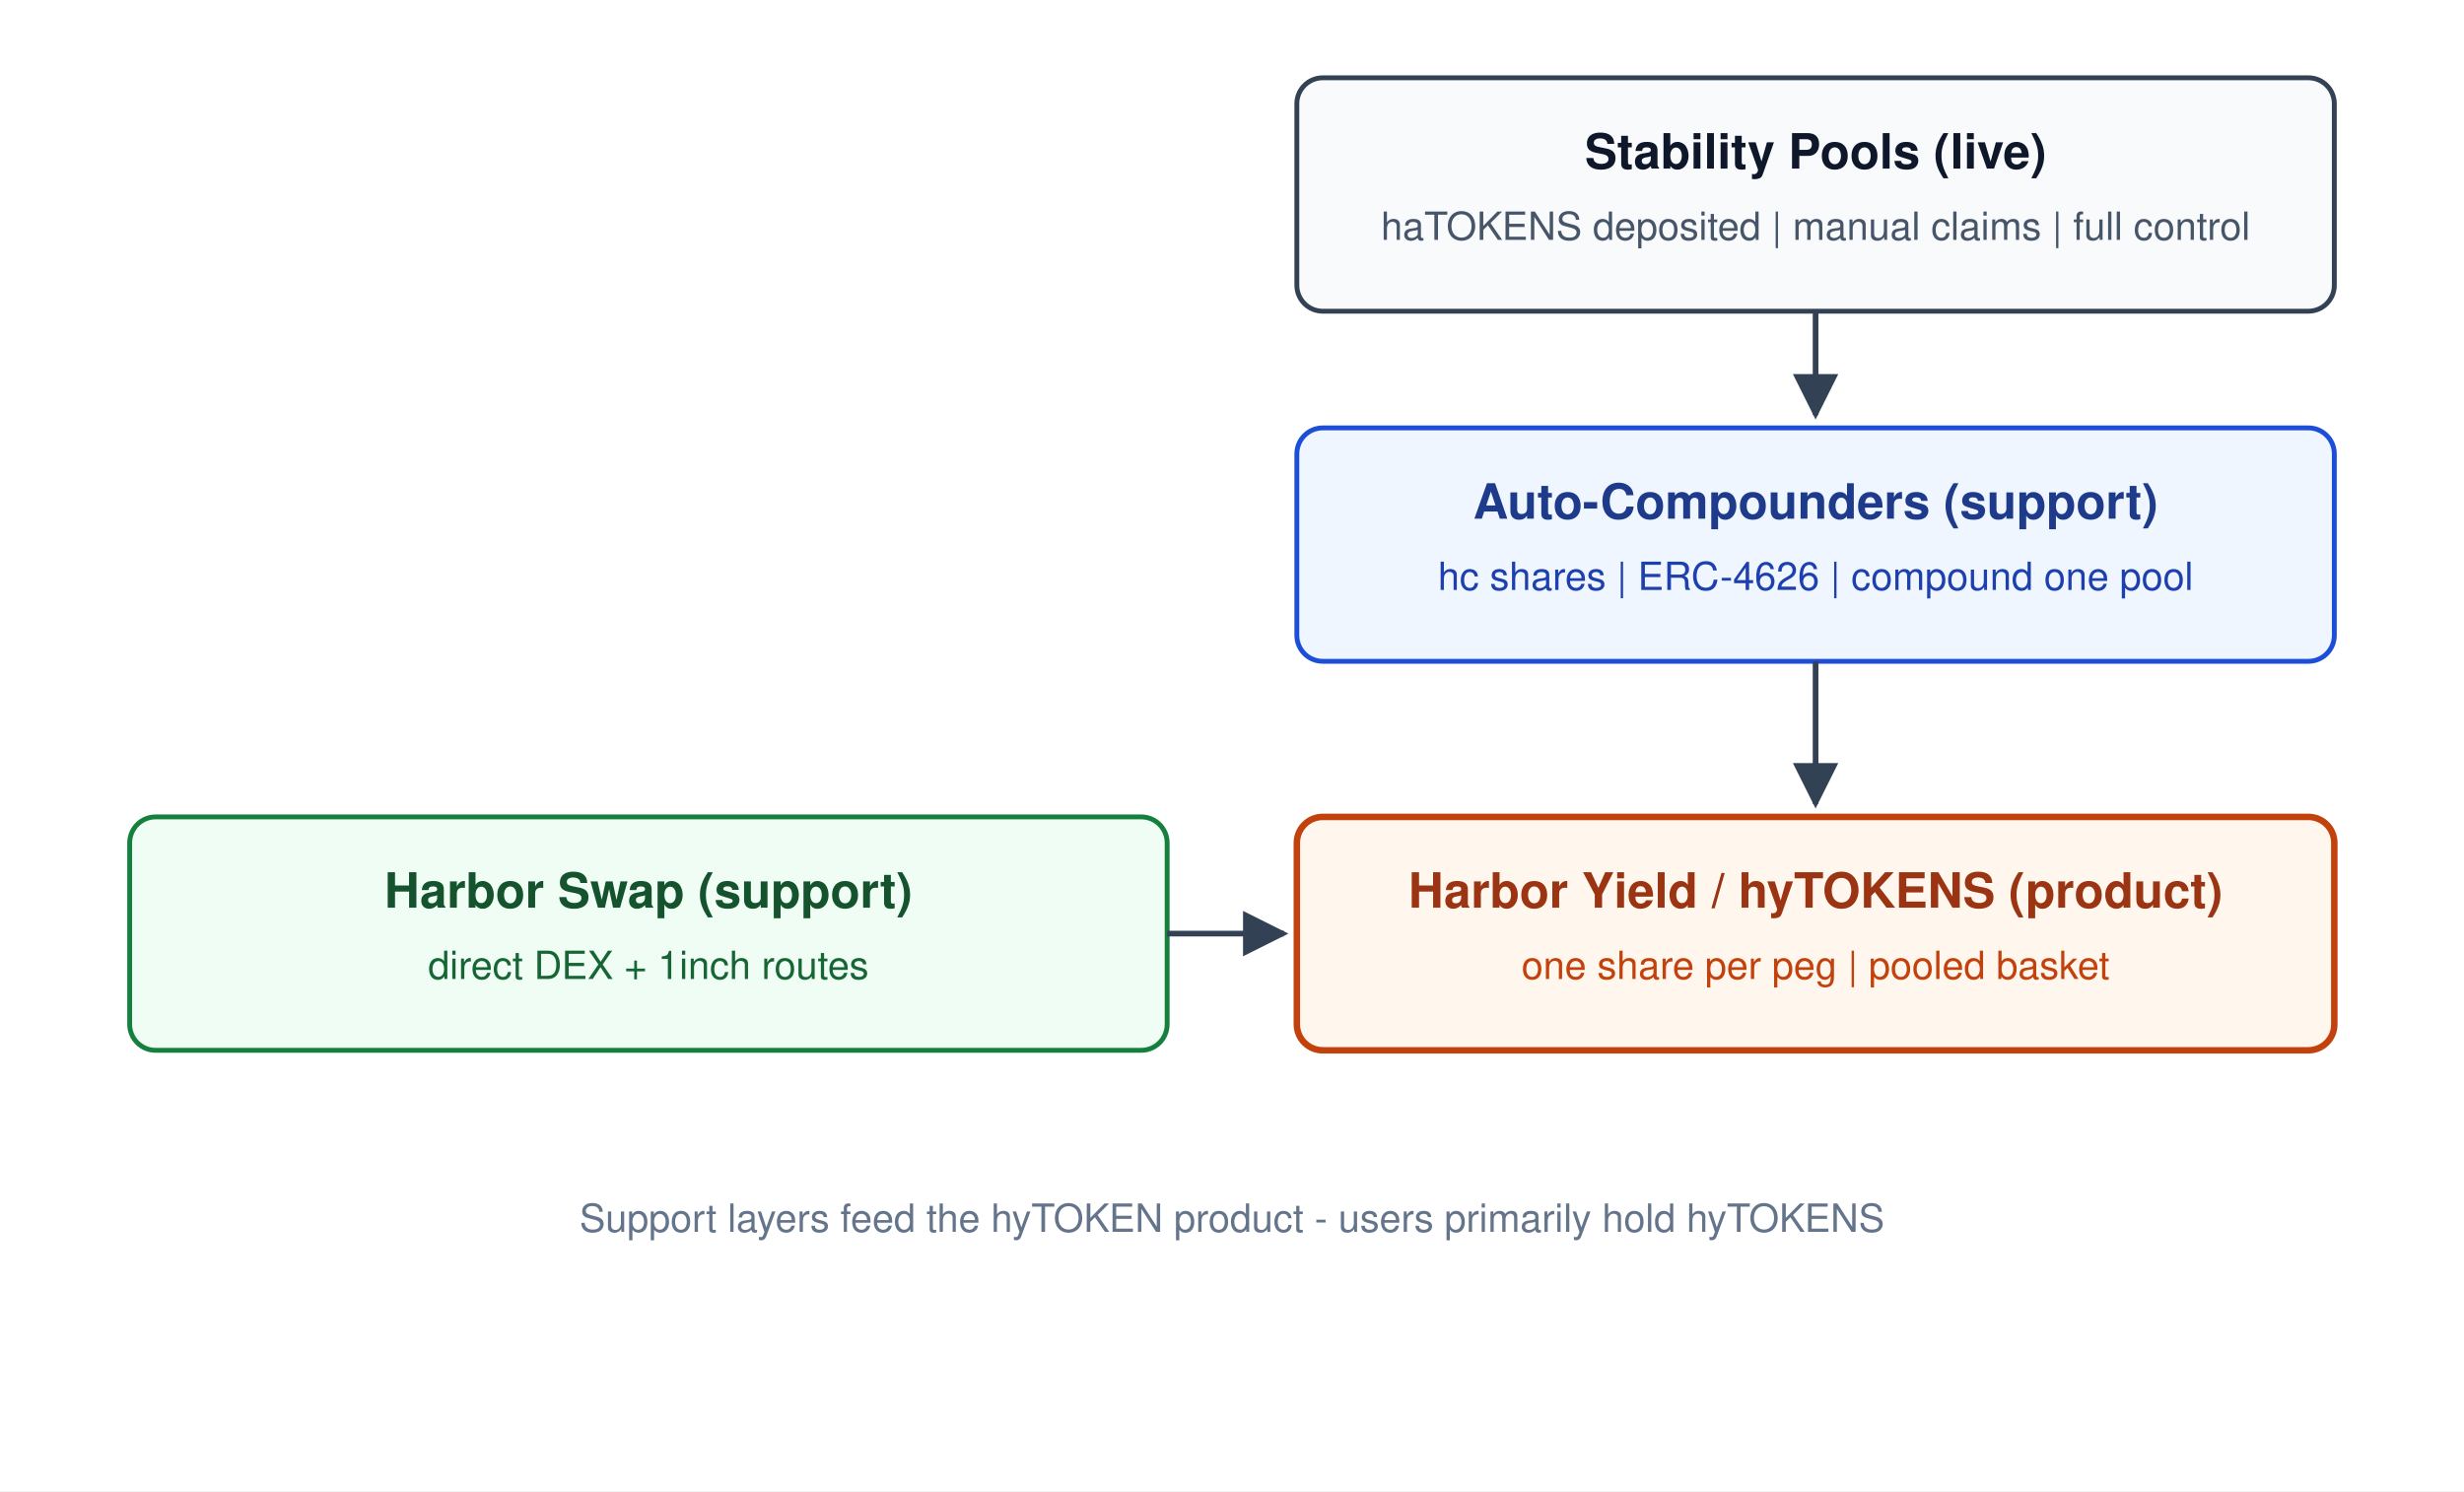
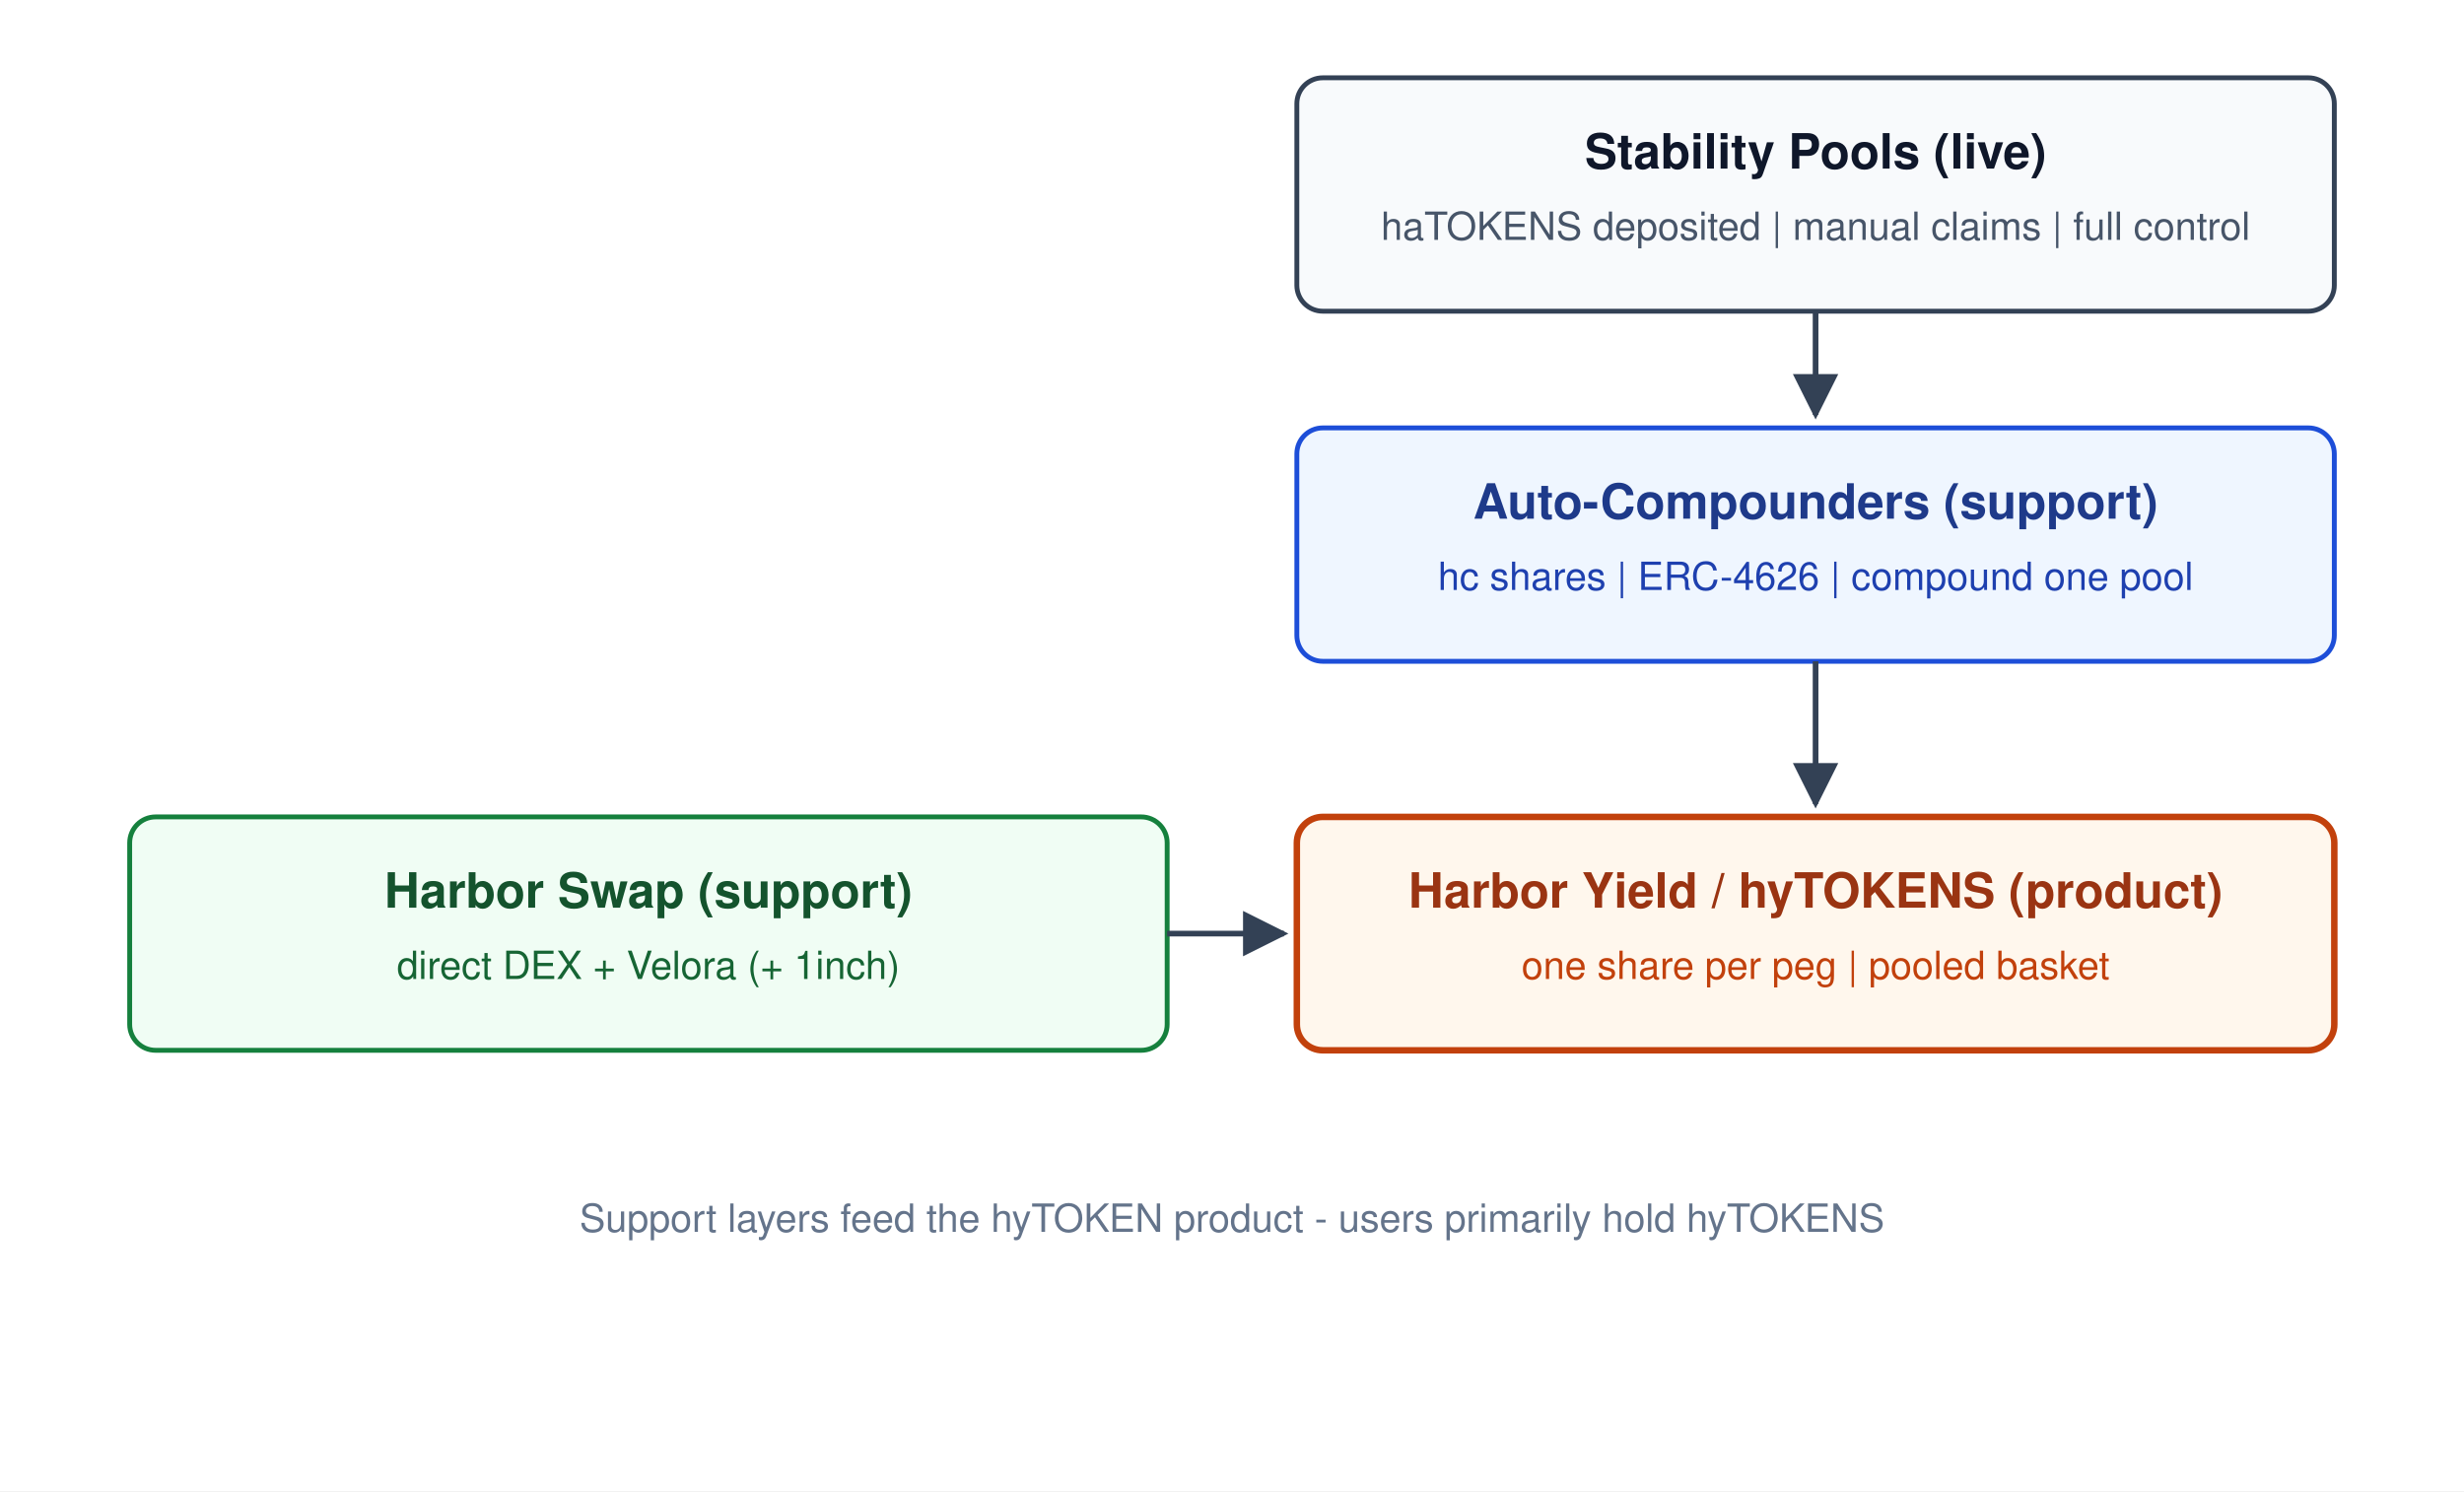
<svg xmlns="http://www.w3.org/2000/svg" width="760" height="460" viewBox="0 0 760 460" role="img" aria-label="Harbor Yield layers">
  <defs>
    <marker id="arrow" viewBox="0 0 10 10" refX="9" refY="5" markerWidth="8" markerHeight="8" orient="auto-start-reverse">
      <path d="M 0 0 L 10 5 L 0 10 z" fill="#334155" />
    </marker>
  </defs>
  <rect width="760" height="460" fill="#ffffff" />
  <rect x="400" y="24" width="320" height="72" rx="8" fill="#f8fafc" stroke="#334155" stroke-width="1.5" />
  <text x="560" y="52" text-anchor="middle" font-family="Helvetica, Arial, sans-serif" font-size="15" font-weight="700" fill="#0f172a">Stability Pools (live)</text>
  <text x="560" y="74" text-anchor="middle" font-family="Helvetica, Arial, sans-serif" font-size="12" fill="#475569">haTOKENS deposited | manual claims | full control</text>
  <line x1="560" y1="96" x2="560" y2="128" stroke="#334155" stroke-width="1.75" marker-end="url(#arrow)" />
  <rect x="400" y="132" width="320" height="72" rx="8" fill="#eff6ff" stroke="#1d4ed8" stroke-width="1.5" />
  <text x="560" y="160" text-anchor="middle" font-family="Helvetica, Arial, sans-serif" font-size="15" font-weight="700" fill="#1e3a8a">Auto-Compounders (support)</text>
  <text x="560" y="182" text-anchor="middle" font-family="Helvetica, Arial, sans-serif" font-size="12" fill="#1e40af">hc shares | ERC-4626 | compound one pool</text>
  <line x1="560" y1="204" x2="560" y2="248" stroke="#334155" stroke-width="1.75" marker-end="url(#arrow)" />
  <rect x="40" y="252" width="320" height="72" rx="8" fill="#f0fdf4" stroke="#15803d" stroke-width="1.5" />
  <text x="200" y="280" text-anchor="middle" font-family="Helvetica, Arial, sans-serif" font-size="15" font-weight="700" fill="#14532d">Harbor Swap (support)</text>
-   <text x="200" y="302" text-anchor="middle" font-family="Helvetica, Arial, sans-serif" font-size="12" fill="#166534">direct DEX + 1inch routes</text>
+   <text x="200" y="302" text-anchor="middle" font-family="Helvetica, Arial, sans-serif" font-size="12" fill="#166534">direct DEX + Velora (+ 1inch)</text>
  <line x1="360" y1="288" x2="396" y2="288" stroke="#334155" stroke-width="1.75" marker-end="url(#arrow)" />
  <rect x="400" y="252" width="320" height="72" rx="8" fill="#fff7ed" stroke="#c2410c" stroke-width="2" />
  <text x="560" y="280" text-anchor="middle" font-family="Helvetica, Arial, sans-serif" font-size="15" font-weight="700" fill="#9a3412">Harbor Yield / hyTOKENS (product)</text>
  <text x="560" y="302" text-anchor="middle" font-family="Helvetica, Arial, sans-serif" font-size="12" fill="#c2410c">one share per peg | pooled basket</text>
  <text x="380" y="380" text-anchor="middle" font-family="Helvetica, Arial, sans-serif" font-size="12" fill="#64748b">Support layers feed the hyTOKEN product - users primarily hold hyTOKENS</text>
</svg>
